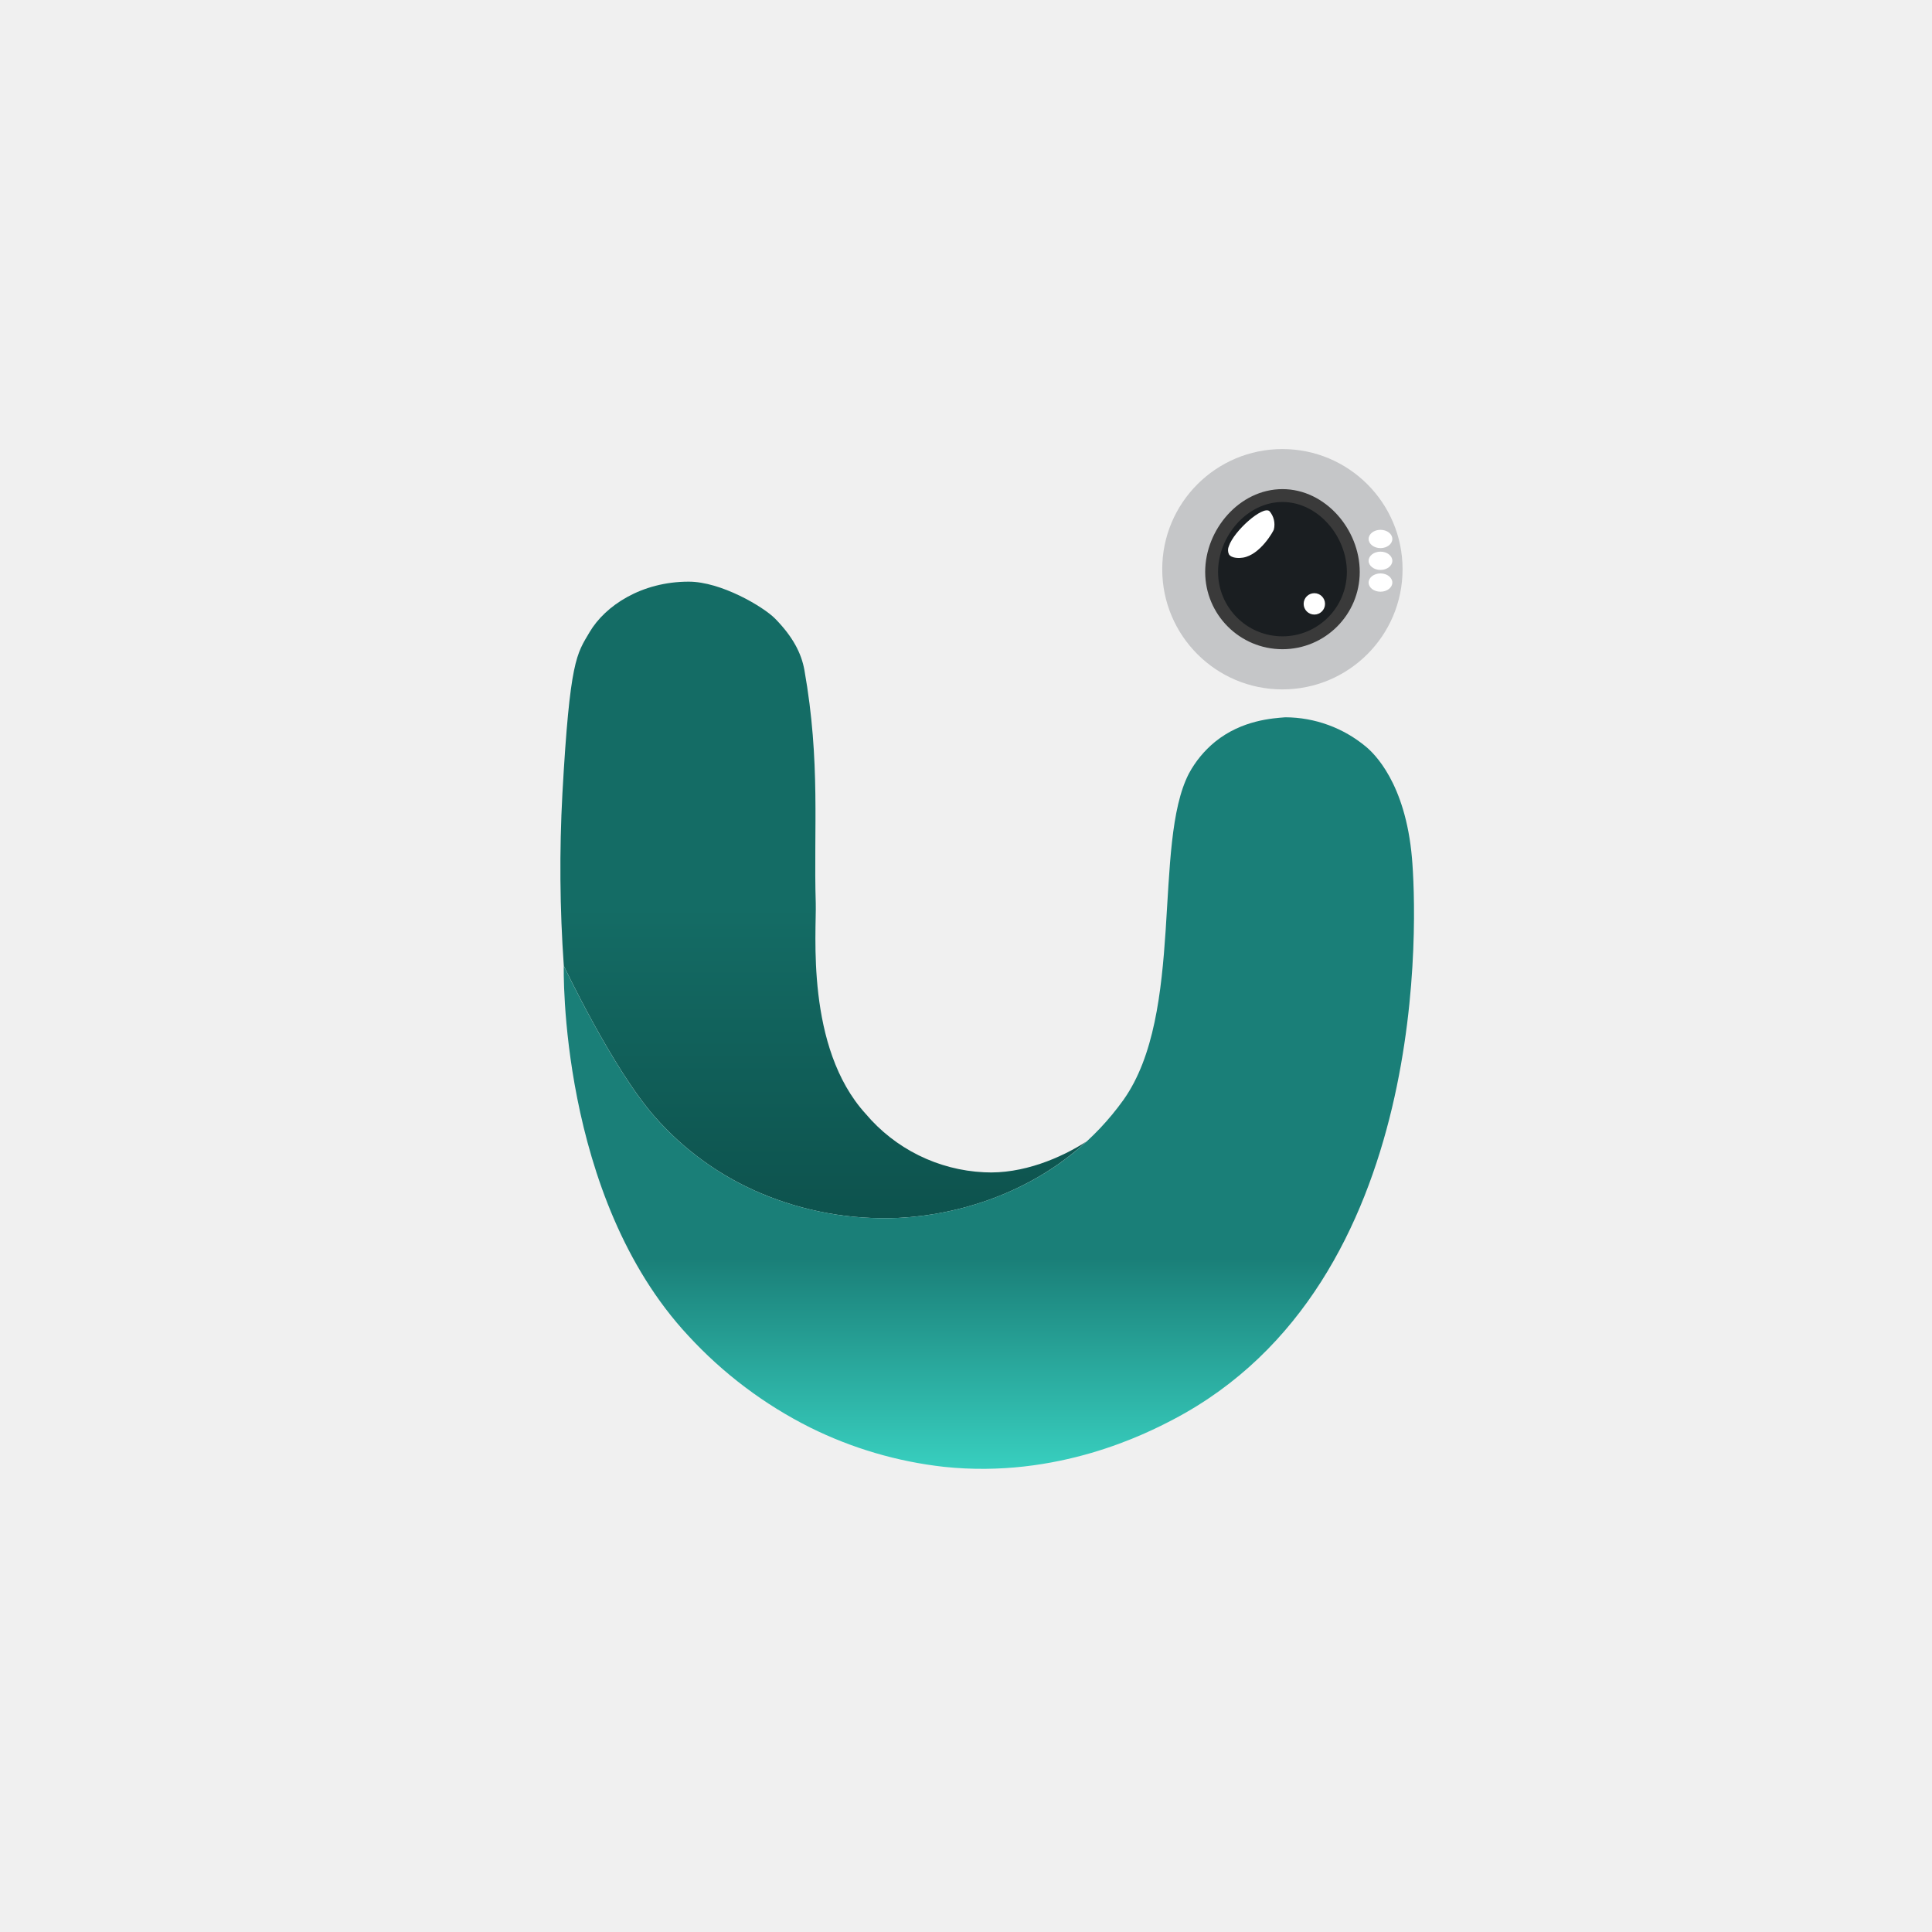
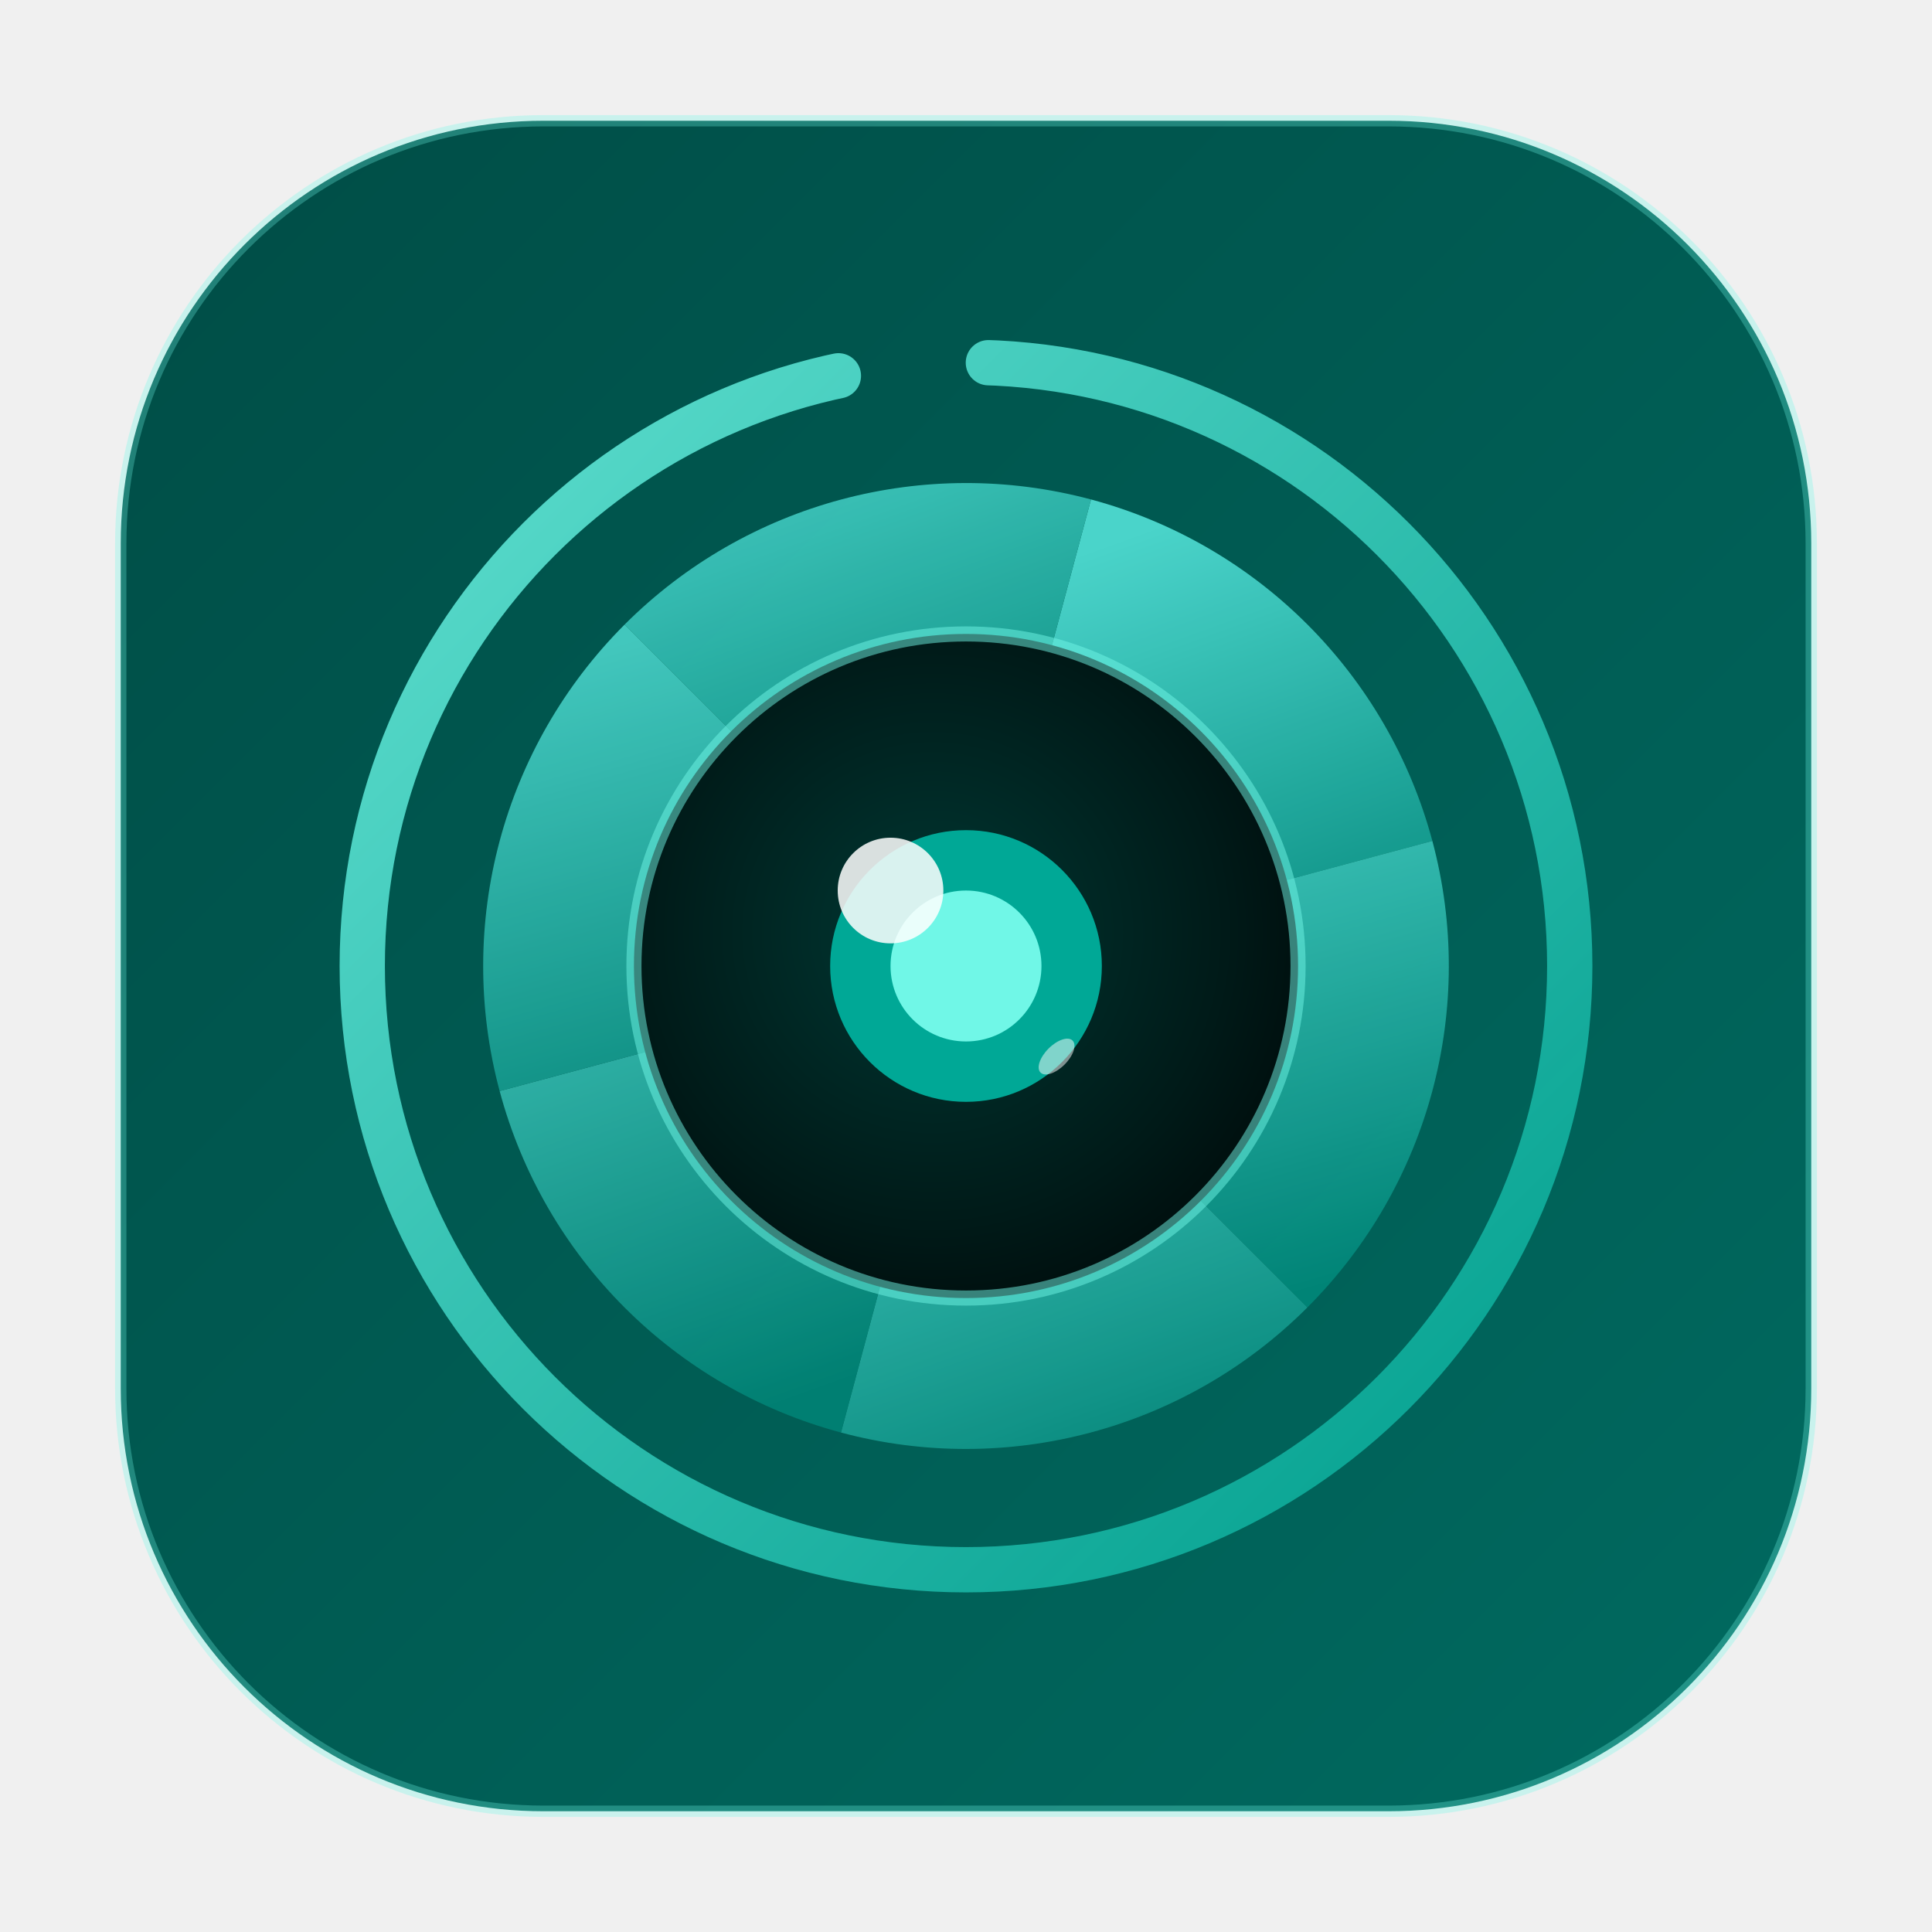
- <svg xmlns="http://www.w3.org/2000/svg" viewBox="-40 -30 300 300">
+ <svg xmlns="http://www.w3.org/2000/svg" viewBox="0 0 512 512" width="100%" height="100%">
  <defs>
-     <style>.cls-3-1 {fill: url(#dark_wine);} .cls-3-2 {fill: url(#light_wine);} .cls-3-3 {fill: none;stroke: #000;stroke-miterlimit: 10;opacity: 0;} .cls-3-4 {fill: #c5c6c8;} .cls-3-5 {fill: #1a1e21;stroke: #3a3a3a;stroke-width: 2px;} .cls-3-6 {fill: #fff;}</style>
-     <linearGradient id="dark_wine" x1="220.57" y1="310.8" x2="220.57" y2="211.98" gradientUnits="userSpaceOnUse">
-       <stop offset="0" stop-color="#0d524d" />
-       <stop offset="0.49" stop-color="#146c65" />
+     <style>
+       @keyframes m3-spin {
+         from { transform: rotate(0deg); }
+         to { transform: rotate(360deg); }
+       }
+       @keyframes m3-pulse {
+         0%, 100% { transform: scale(1); }
+         50% { transform: scale(1.02); }
+       }
+       .m3-sensor-ring {
+         transform-origin: 256px 256px;
+         animation: m3-spin 14s linear infinite;
+       }
+       .m3-iris-group {
+         transform-origin: 256px 256px;
+         animation: m3-pulse 3.5s ease-in-out infinite;
+       }
+     </style>
+     <linearGradient id="m3-bg" x1="0%" y1="0%" x2="100%" y2="100%">
+       <stop offset="0%" stop-color="#004d46" />
+       <stop offset="100%" stop-color="#006a60" />
    </linearGradient>
-     <linearGradient id="light_wine" x1="246.27" y1="349.71" x2="246.27" y2="233" gradientUnits="userSpaceOnUse">
-       <stop offset="0" stop-color="#38cfbf" />
-       <stop offset="0.28" stop-color="#1a7f78" />
+     <linearGradient id="m3-ring" x1="0%" y1="0%" x2="100%" y2="100%">
+       <stop offset="0%" stop-color="#70f7e7" />
+       <stop offset="100%" stop-color="#00a896" />
    </linearGradient>
+     <linearGradient id="m3-iris" x1="20%" y1="0%" x2="80%" y2="100%">
+       <stop offset="0%" stop-color="#4edad0" />
+       <stop offset="100%" stop-color="#008779" />
+     </linearGradient>
+     <radialGradient id="m3-core" cx="45%" cy="45%" r="55%">
+       <stop offset="0%" stop-color="#003833" />
+       <stop offset="80%" stop-color="#001a18" />
+       <stop offset="100%" stop-color="#001110" />
+     </radialGradient>
  </defs>
-   <g id="CameraUI_U" class="cameraLetter">
-     <path id="U_Left" class="cls-3-1" d="M180.26,271.6s7.57,16,14.11,23.42a45.43,45.43,0,0,0,16.38,11.86,49.46,49.46,0,0,0,21.42,3.87c9.42-.46,20.55-3.87,29.24-11.86-3.9,2.5-9.87,5.1-15.9,4.77a25.66,25.66,0,0,1-18.39-9.09c-9.38-10.31-7.61-28.35-7.74-32.68-.35-11.43.77-21.92-1.76-36.2-.47-2.63-1.79-5.18-4.55-8-1.84-1.86-8.41-5.75-13.43-5.74-7.3,0-12.94,3.71-15.38,7.84-2,3.41-3.06,4.22-4.22,25.08a215.27,215.27,0,0,0,.22,26.76Z" transform="translate(-132.71 -151.63)" />
-     <path id="U_Right" class="cls-3-2" d="M277.33,241.73a16.41,16.41,0,0,1,4.05-4.91c4.17-3.39,9-3.66,10.92-3.81a19.67,19.67,0,0,1,12.53,4.58c1.2,1,6.12,5.58,7.13,17.29.74,8.51,3.31,65.93-37,87.13-4.23,2.22-18,9.26-35.67,7.39a62.35,62.35,0,0,1-20.79-6.11,65.68,65.68,0,0,1-18.9-14.24c-20.2-21.66-19.35-57.45-19.35-57.45s7.57,16,14.11,23.42a45.43,45.43,0,0,0,16.38,11.86,49.46,49.46,0,0,0,21.42,3.87c11.66-.57,25.92-5.64,35-18.33C276.73,278.93,271.67,252.64,277.33,241.73Z" transform="translate(-132.71 -151.63)" />
-   </g>
-   <g id="CameraUI_Lens">
-     <g id="lens" class="cameraLens">
-       <circle id="lens_bg" class="cls-3-4" cx="159.13" cy="58.39" r="18.66" />
-       <path id="lens_inner" class="cls-3-5" d="M302.85,210.44a11,11,0,1,1-22,0c0-6.08,4.93-11.86,11-11.86S302.85,204.36,302.85,210.44Z" transform="translate(-132.71 -151.63)" />
-       <g id="reflections">
-         <ellipse id="dot_1" class="cls-3-6" cx="174.36" cy="53.69" rx="1.84" ry="1.42" />
-         <ellipse id="dot_2" class="cls-3-6" cx="174.36" cy="57.08" rx="1.84" ry="1.42" />
-         <ellipse id="dot_3" class="cls-3-6" cx="174.36" cy="60.46" rx="1.84" ry="1.42" />
-         <circle id="dot_4" class="cls-3-6" cx="164.09" cy="63.77" r="1.66" />
-         <path id="wide_1" class="cls-3-6" d="M289.83,201c-1.07-.88-5.52,3.09-6.3,5.43a1.52,1.52,0,0,0,0,1.26c.43.69,1.72.61,2.18.53,2.68-.43,4.72-4.08,4.8-4.36A3.18,3.18,0,0,0,289.83,201Z" transform="translate(-132.71 -151.63)" />
-       </g>
+   <rect x="32" y="32" width="448" height="448" rx="112" fill="url(#m3-bg)" />
+   <rect x="32" y="32" width="448" height="448" rx="112" fill="none" stroke="#70f7e7" stroke-width="3" stroke-opacity="0.3" />
+   <circle class="m3-sensor-ring" cx="256" cy="256" r="160" fill="none" stroke="url(#m3-ring)" stroke-width="12" stroke-linecap="round" stroke-dasharray="720 40" stroke-opacity="0.85" />
+   <g class="m3-iris-group">
+     <g transform="rotate(15 256 256)">
+       <path d="M256,128 A128,128 0 0,1 366.8,192 L256,256 Z" fill="url(#m3-iris)" opacity="0.95" />
+       <path d="M366.8,192 A128,128 0 0,1 366.8,320 L256,256 Z" fill="url(#m3-iris)" opacity="0.9" />
+       <path d="M366.8,320 A128,128 0 0,1 256,384 L256,256 Z" fill="url(#m3-iris)" opacity="0.85" />
+       <path d="M256,384 A128,128 0 0,1 145.2,320 L256,256 Z" fill="url(#m3-iris)" opacity="0.8" />
+       <path d="M145.2,320 A128,128 0 0,1 145.2,192 L256,256 Z" fill="url(#m3-iris)" opacity="0.85" />
+       <path d="M145.2,192 A128,128 0 0,1 256,128 L256,256 Z" fill="url(#m3-iris)" opacity="0.9" />
    </g>
+     <circle cx="256" cy="256" r="88" fill="url(#m3-core)" stroke="#70f7e7" stroke-width="4" stroke-opacity="0.5" />
+     <circle cx="256" cy="256" r="36" fill="#00a896" />
+     <circle cx="256" cy="256" r="20" fill="#70f7e7" />
+     <circle cx="236" cy="236" r="14" fill="#ffffff" opacity="0.85" />
+     <ellipse cx="280" cy="280" rx="6" ry="3" transform="rotate(-45 280 280)" fill="#ffffff" opacity="0.5" />
  </g>
</svg>
